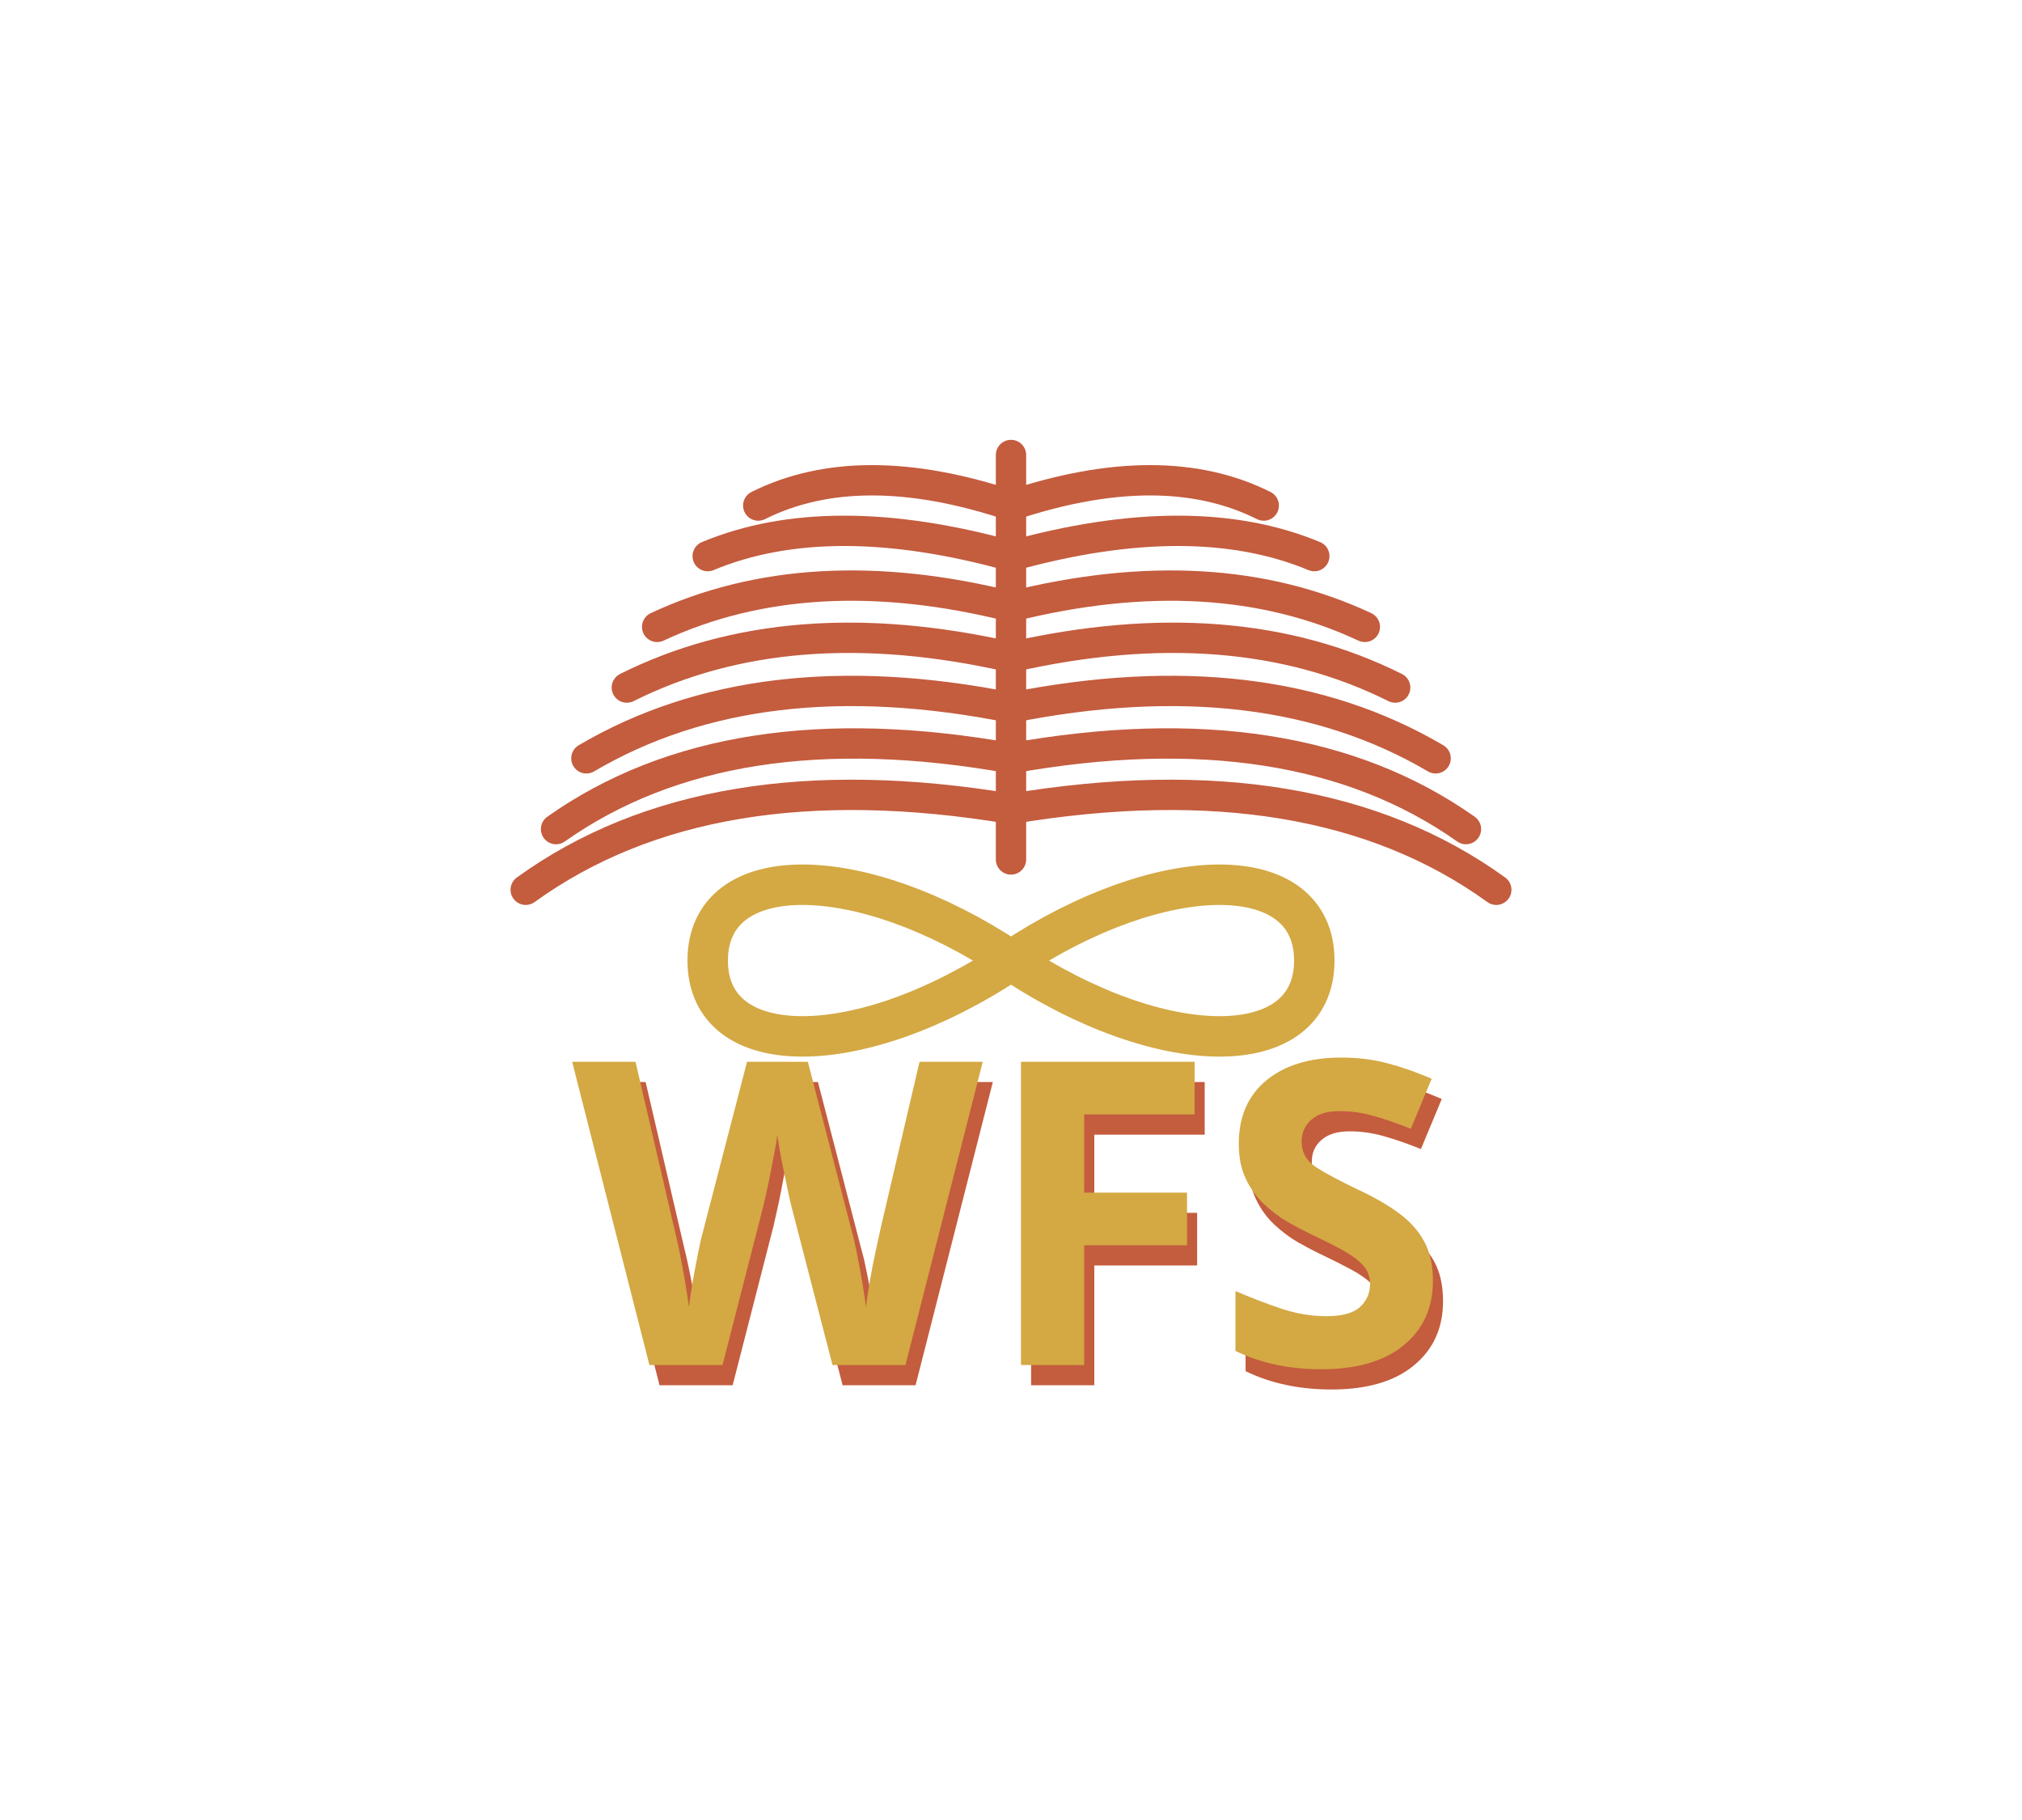
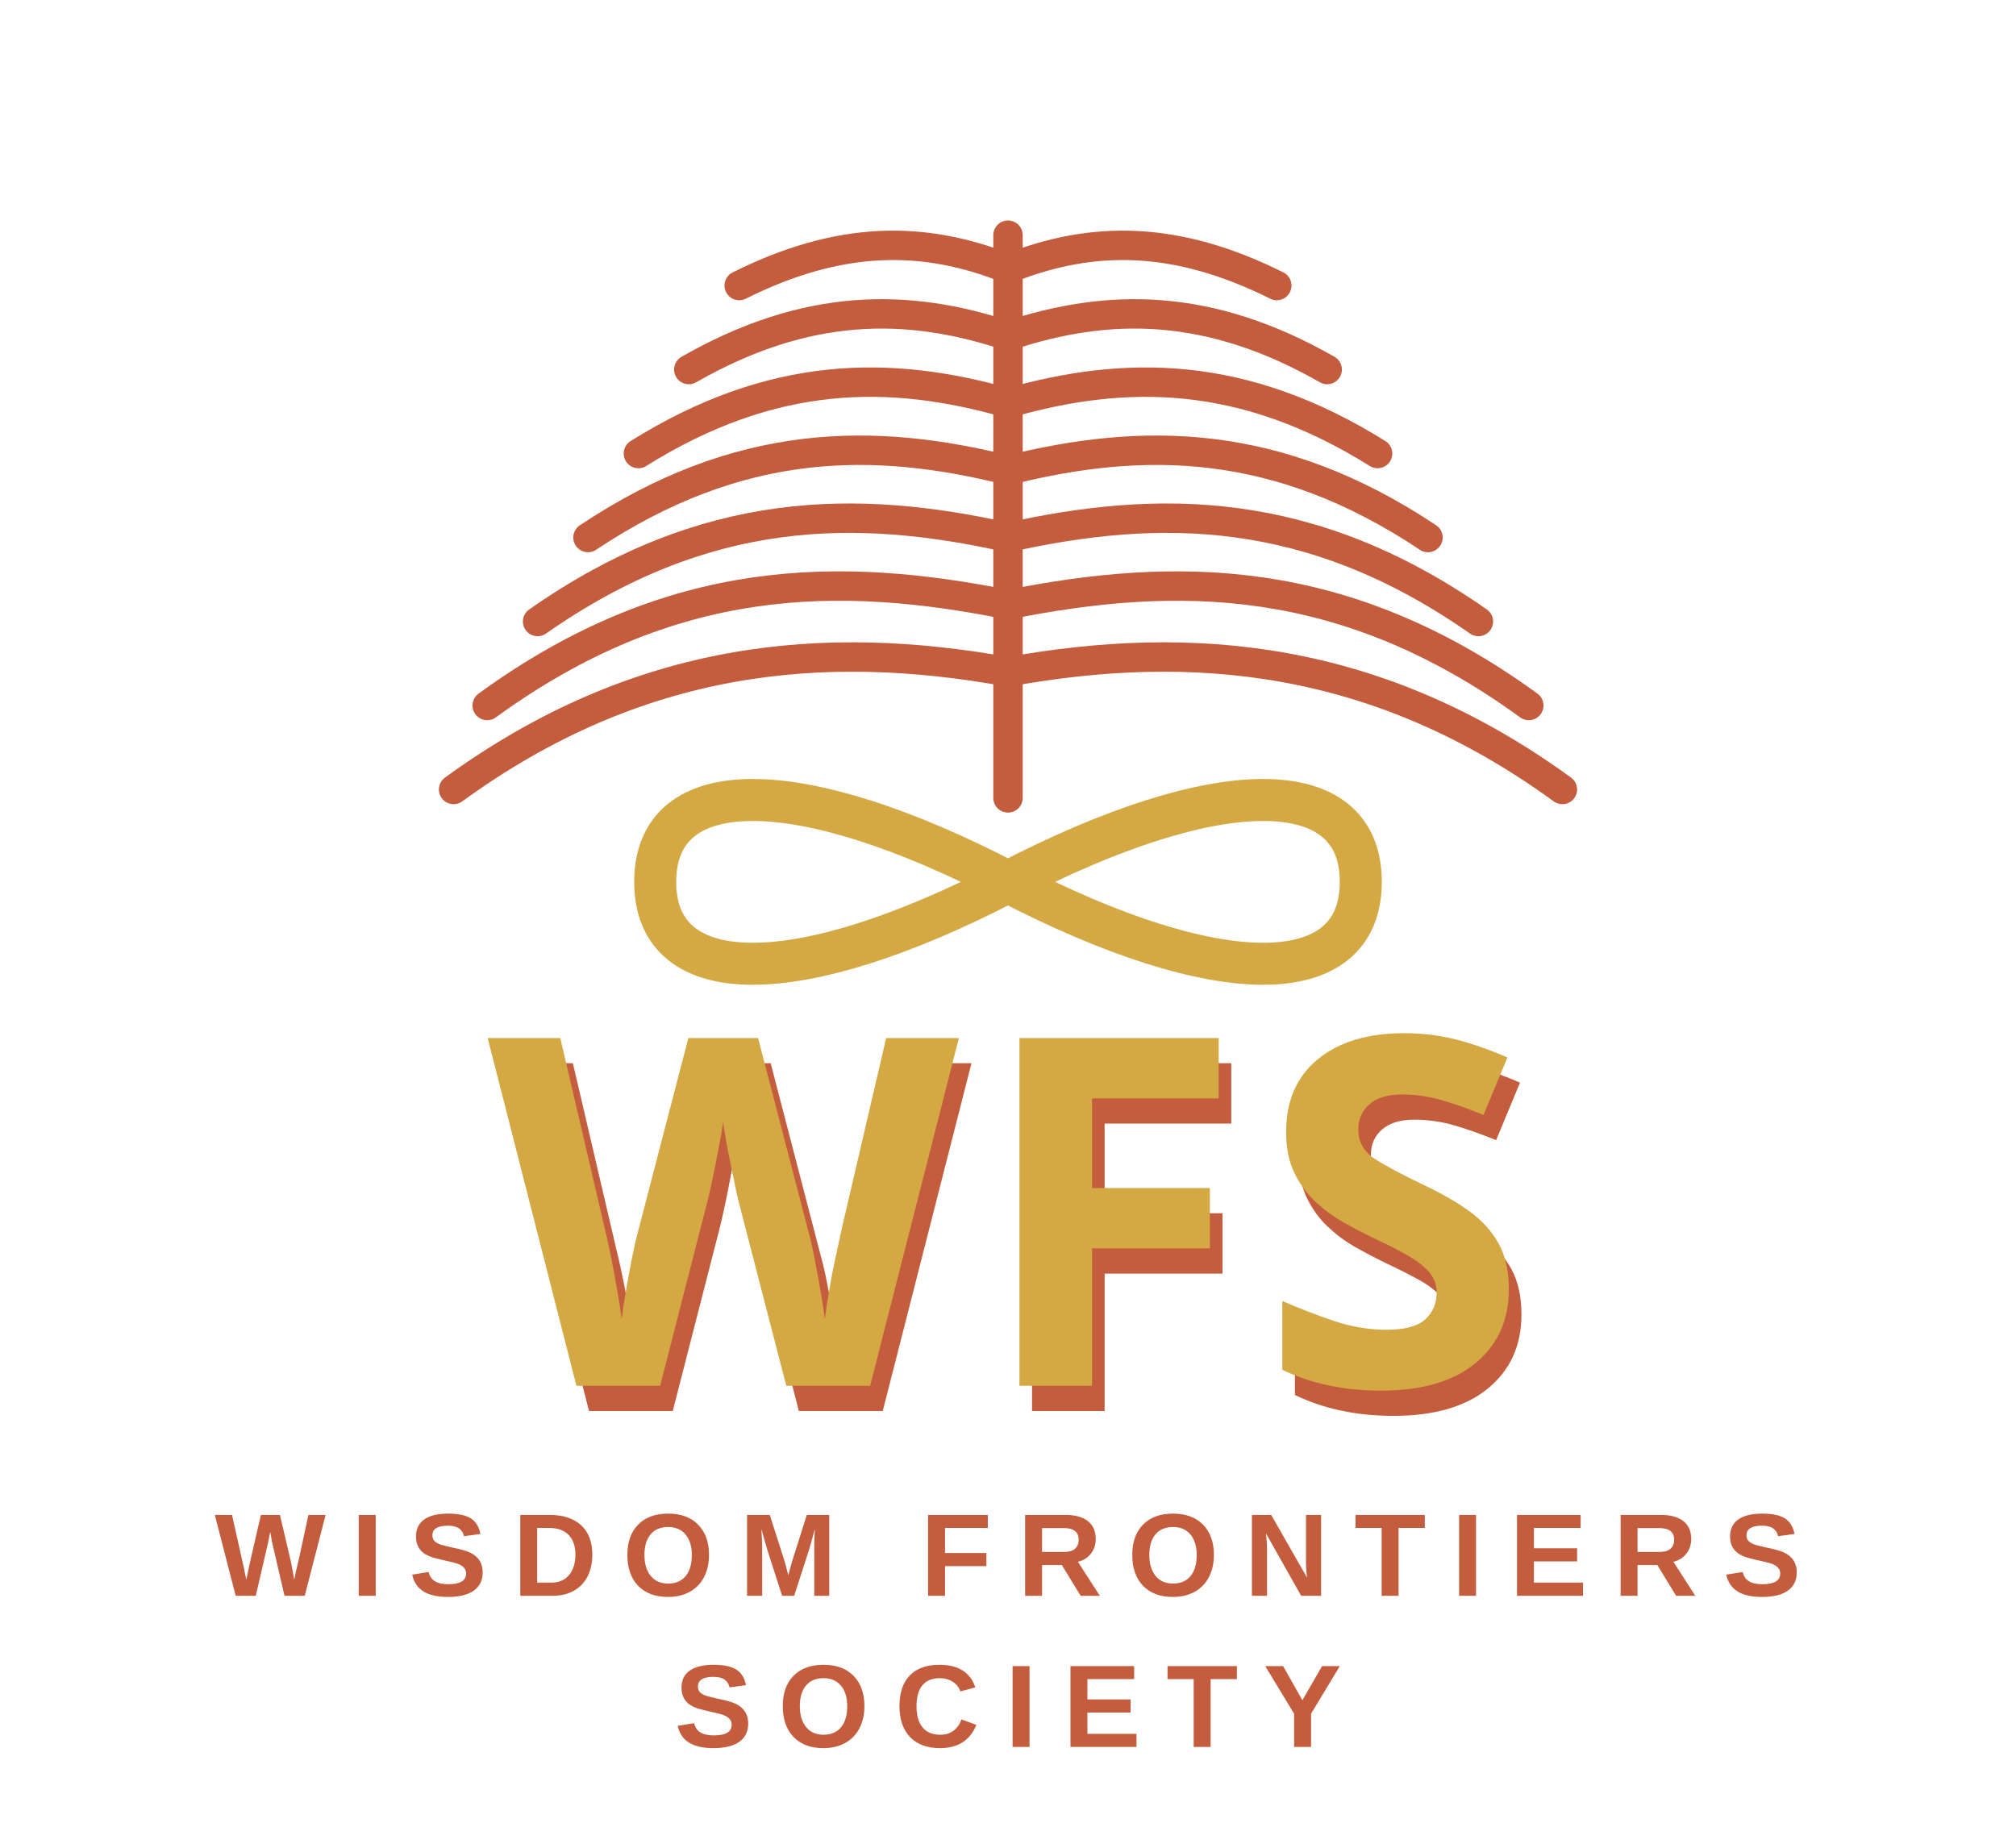
- <svg xmlns="http://www.w3.org/2000/svg" viewBox="0 0 200 180" fill="none">
-   <g stroke="#C45C3E" stroke-width="3" stroke-linecap="round" fill="none">
-     <path d="M100 45 L100 85" />
-     <path d="M100 50 Q85 45 75 50" />
-     <path d="M100 50 Q115 45 125 50" />
-     <path d="M100 55 Q82 50 70 55" />
-     <path d="M100 55 Q118 50 130 55" />
-     <path d="M100 60 Q80 55 65 62" />
-     <path d="M100 60 Q120 55 135 62" />
-     <path d="M100 65 Q78 60 62 68" />
-     <path d="M100 65 Q122 60 138 68" />
-     <path d="M100 70 Q75 65 58 75" />
-     <path d="M100 70 Q125 65 142 75" />
-     <path d="M100 75 Q72 70 55 82" />
-     <path d="M100 75 Q128 70 145 82" />
-     <path d="M100 80 Q70 75 52 88" />
-     <path d="M100 80 Q130 75 148 88" />
+ <svg xmlns="http://www.w3.org/2000/svg" viewBox="0 0 240 220" fill="none">
+   <g stroke="#C45C3E" stroke-width="3.5" stroke-linecap="round" fill="none">
+     <path d="M120 28 L120 95" />
+     <path d="M120 32 C110 28, 100 28, 88 34" />
+     <path d="M120 32 C130 28, 140 28, 152 34" />
+     <path d="M120 40 C108 36, 96 36, 82 44" />
+     <path d="M120 40 C132 36, 144 36, 158 44" />
+     <path d="M120 48 C106 44, 92 44, 76 54" />
+     <path d="M120 48 C134 44, 148 44, 164 54" />
+     <path d="M120 56 C104 52, 88 52, 70 64" />
+     <path d="M120 56 C136 52, 152 52, 170 64" />
+     <path d="M120 64 C102 60, 84 60, 64 74" />
+     <path d="M120 64 C138 60, 156 60, 176 74" />
+     <path d="M120 72 C100 68, 80 68, 58 84" />
+     <path d="M120 72 C140 68, 160 68, 182 84" />
+     <path d="M120 80 C98 76, 76 78, 54 94" />
+     <path d="M120 80 C142 76, 164 78, 186 94" />
  </g>
-   <path d="M70 95 C70 85 85 85 100 95 C115 105 130 105 130 95 C130 85 115 85 100 95 C85 105 70 105 70 95" stroke="#D4A843" stroke-width="4" fill="none" stroke-linecap="round" />
-   <text x="100" y="135" text-anchor="middle" font-family="Arial Black, sans-serif" font-size="42" font-weight="900">
-     <tspan fill="#C45C3E" dx="2" dy="2">WFS</tspan>
+   <path d="M78 105 C78 92, 95 92, 120 105 C145 118, 162 118, 162 105 C162 92, 145 92, 120 105 C95 118, 78 118, 78 105" stroke="#D4A843" stroke-width="5" fill="none" stroke-linecap="round" stroke-linejoin="round" />
+   <text x="120" y="165" text-anchor="middle" font-family="Arial Black, Impact, sans-serif" font-size="58" font-weight="900" fill="#C45C3E" letter-spacing="2">
+     <tspan dx="3" dy="3">WFS</tspan>
  </text>
-   <text x="100" y="135" text-anchor="middle" font-family="Arial Black, sans-serif" font-size="42" font-weight="900" fill="#D4A843">WFS</text>
+   <text x="120" y="165" text-anchor="middle" font-family="Arial Black, Impact, sans-serif" font-size="58" font-weight="900" fill="#D4A843" letter-spacing="2">WFS</text>
+   <text x="120" y="190" text-anchor="middle" font-family="Arial, sans-serif" font-size="14" font-weight="700" fill="#C45C3E" letter-spacing="3">WISDOM FRONTIERS</text>
+   <text x="120" y="208" text-anchor="middle" font-family="Arial, sans-serif" font-size="14" font-weight="700" fill="#C45C3E" letter-spacing="3">SOCIETY</text>
</svg>
